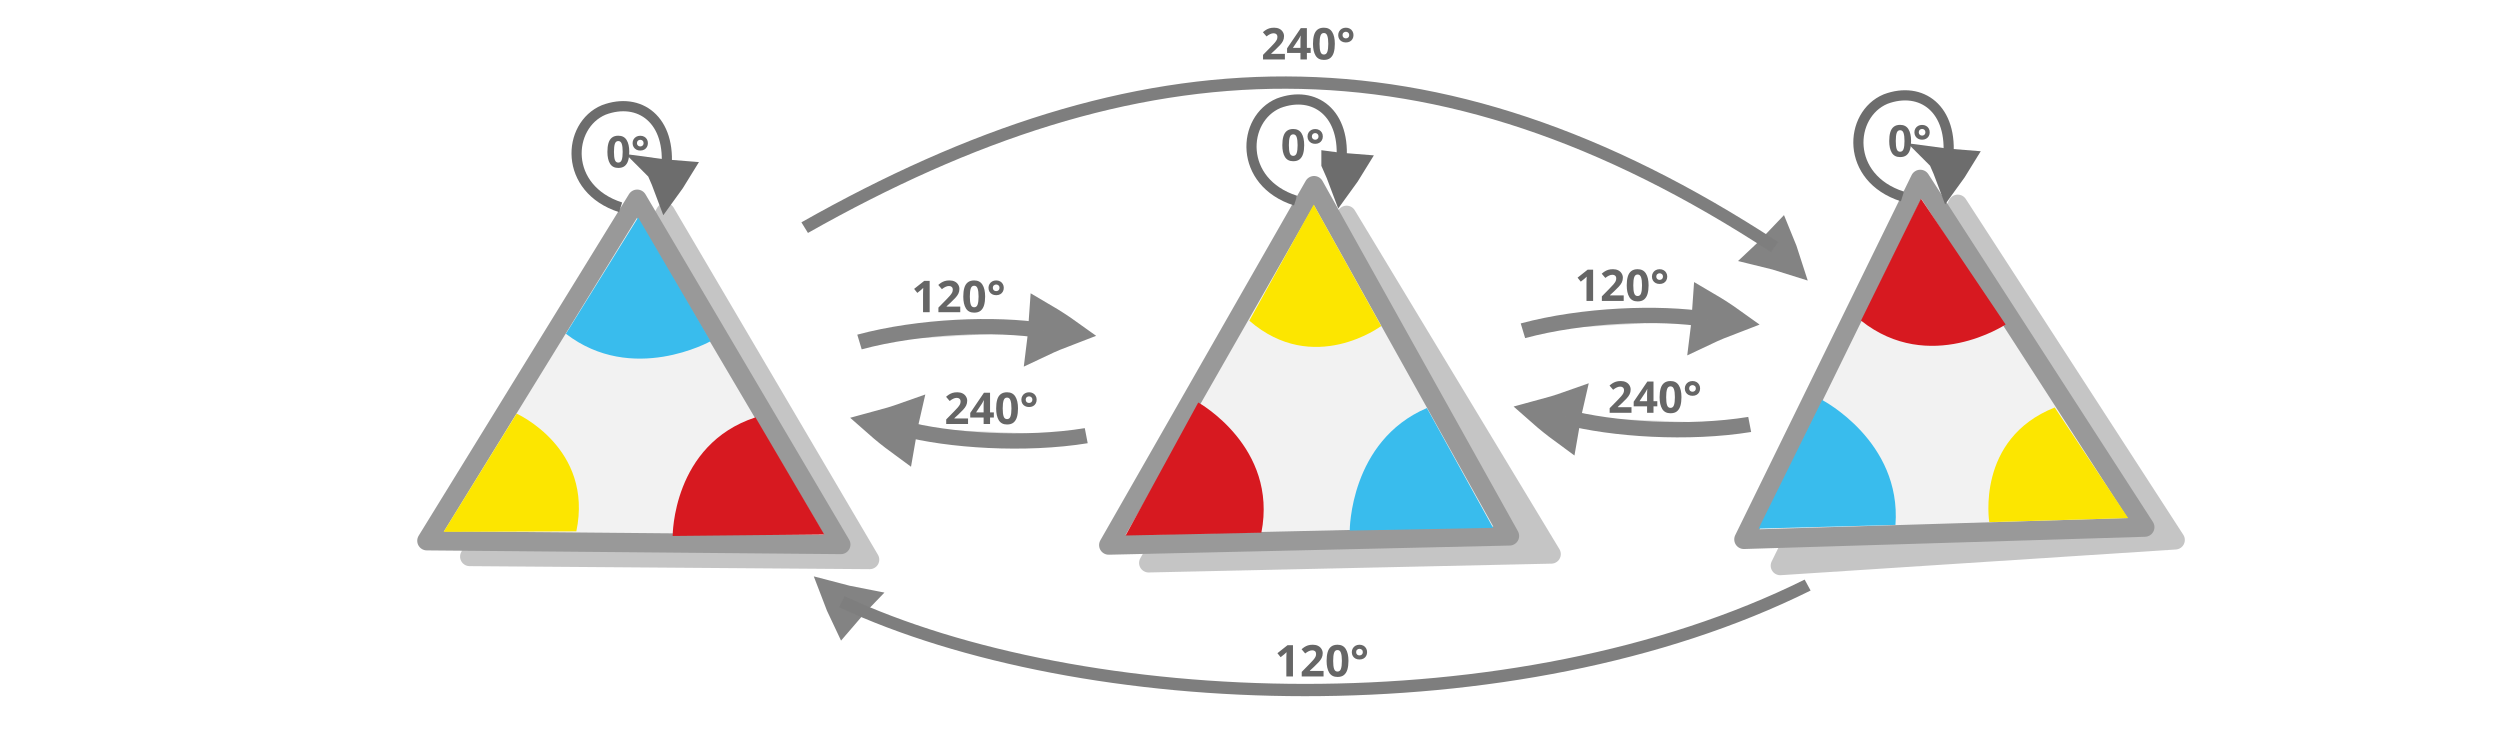
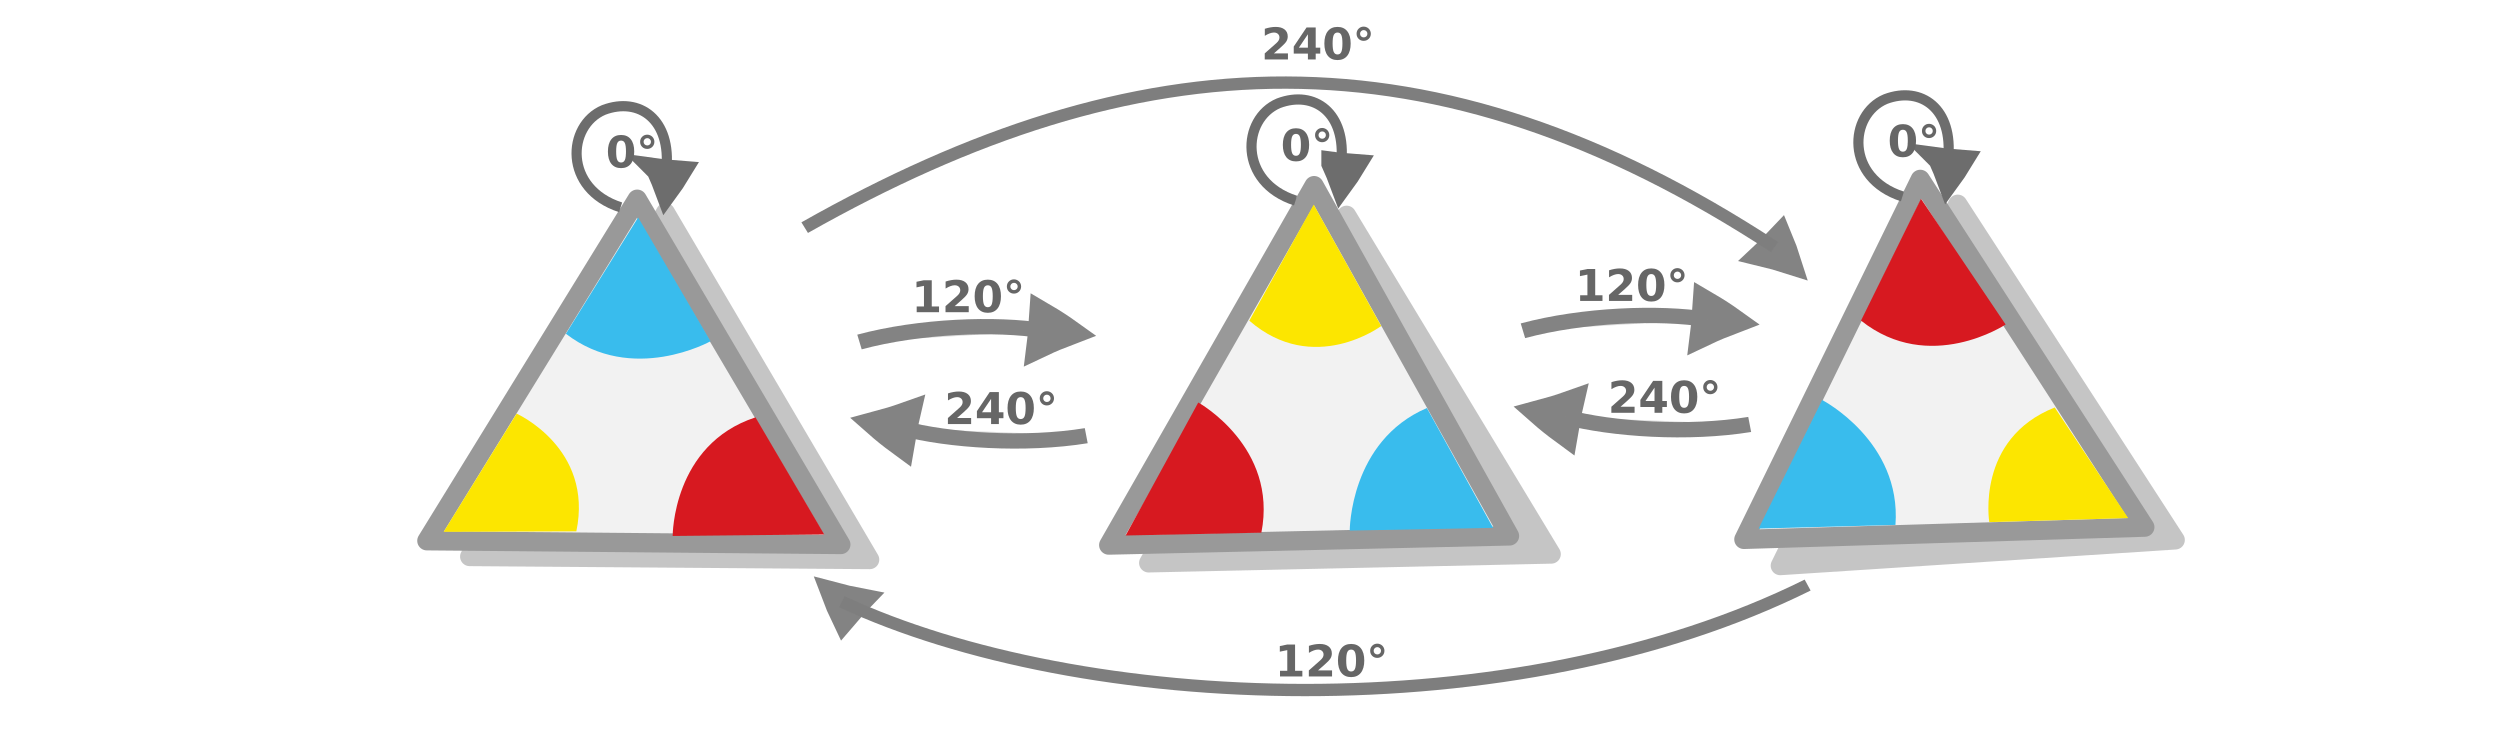
<svg xmlns="http://www.w3.org/2000/svg" viewBox="0 0 595.3 177" version="1.1" id="svg3397">
  <defs id="defs3401" />
  <g id="layer1" style="display:inline">
-     <text xml:space="preserve" style="font-style:normal;font-weight:normal;font-size:39.762px;line-height:1.25;font-family:sans-serif;letter-spacing:0px;word-spacing:0px;fill:#000000;fill-opacity:1;stroke:none;stroke-width:0.994" x="393.895" y="-31.518" id="text1739" />
+     <g style="font-style:normal;font-weight:normal;font-size:39.762px;line-height:1.25;font-family:sans-serif;letter-spacing:0px;word-spacing:0px;fill:#000000;fill-opacity:1;stroke:none;stroke-width:0.994" id="text1739" />
    <g style="fill:#dddddd;stroke:#838383;stroke-width:6.389;stroke-miterlimit:10" id="g1482-5-6" transform="matrix(0.3475747,0.1425288,-0.1466068,0.3329914,346.7288,-52.51469)">
      <path style="stroke-width:16.098" id="path1478-9-3" d="m 299.696,211.397 c 5.306,-0.863 10.768,-1.466 16.337,-1.934 -3.454,-4.165 -7.181,-8.262 -11.18,-12.292 -1.784,4.973 -2.932,8.935 -5.157,14.226 z" />
      <path style="fill:none;stroke:#7e7e7e;stroke-width:8.093;stroke-linecap:butt;stroke-linejoin:miter;stroke-miterlimit:10;stroke-dasharray:none;stroke-opacity:1" d="M -263.526,433.286 C -118.244,236.264 48.205,153.453 304.281,204.149" id="path1674-3" />
    </g>
-     <text xml:space="preserve" style="font-style:normal;font-weight:normal;font-size:10.439px;line-height:1.25;font-family:sans-serif;display:inline;fill:#666666;fill-opacity:1;stroke:none;stroke-width:0.261" x="303.571" y="161.085" id="text5016-7-72">
-       <tspan id="tspan5014-1-26" x="303.571" y="161.085" style="font-style:normal;font-variant:normal;font-weight:bold;font-stretch:normal;font-family:sans-serif;-inkscape-font-specification:'sans-serif Bold';fill:#666666;stroke-width:0.261">120° </tspan>
-     </text>
+     <g aria-label="120° " style="font-style:normal;font-weight:normal;font-size:10.439px;line-height:1.25;font-family:sans-serif;display:inline;fill:#666666;fill-opacity:1;stroke:none;stroke-width:0.261" id="text5016-7-72">
+       <path d="m 304.794,159.729 h 1.733 v -4.919 l -1.779,0.367 v -1.335 l 1.769,-0.367 h 1.866 v 6.254 h 1.733 v 1.356 h -5.321 z" style="font-style:normal;font-variant:normal;font-weight:bold;font-stretch:normal;font-family:sans-serif;-inkscape-font-specification:'sans-serif Bold';fill:#666666;stroke-width:0.261" id="path104121" />
+       <path d="m 313.841,159.642 h 3.349 v 1.442 h -5.53 v -1.442 l 2.778,-2.452 q 0.372,-0.336 0.55,-0.658 0.178,-0.321 0.178,-0.668 0,-0.535 -0.362,-0.861 -0.357,-0.326 -0.953,-0.326 -0.459,0 -1.004,0.199 -0.545,0.194 -1.167,0.581 v -1.672 q 0.663,-0.219 1.31,-0.331 0.647,-0.117 1.269,-0.117 1.366,0 2.12,0.601 0.759,0.601 0.759,1.677 0,0.622 -0.321,1.162 -0.321,0.535 -1.351,1.437 z" style="font-style:normal;font-variant:normal;font-weight:bold;font-stretch:normal;font-family:sans-serif;-inkscape-font-specification:'sans-serif Bold';fill:#666666;stroke-width:0.261" id="path104123" />
+       <path d="m 322.899,157.272 q 0,-1.427 -0.27,-2.008 -0.265,-0.586 -0.897,-0.586 -0.632,0 -0.902,0.586 -0.27,0.581 -0.27,2.008 0,1.442 0.27,2.034 0.27,0.591 0.902,0.591 0.627,0 0.897,-0.591 0.27,-0.591 0.27,-2.034 z m 1.962,0.015 q 0,1.891 -0.816,2.921 -0.816,1.024 -2.314,1.024 -1.504,0 -2.319,-1.024 -0.816,-1.03 -0.816,-2.921 0,-1.896 0.816,-2.921 0.816,-1.03 2.319,-1.03 1.499,0 2.314,1.03 0.816,1.024 0.816,2.921 z" style="font-style:normal;font-variant:normal;font-weight:bold;font-stretch:normal;font-family:sans-serif;-inkscape-font-specification:'sans-serif Bold';fill:#666666;stroke-width:0.261" id="path104125" />
+       <path d="m 327.97,154.092 q -0.367,0 -0.622,0.255 -0.255,0.255 -0.255,0.622 0,0.367 0.25,0.617 0.255,0.25 0.627,0.25 0.367,0 0.622,-0.25 0.255,-0.255 0.255,-0.617 0,-0.367 -0.26,-0.622 -0.255,-0.255 -0.617,-0.255 z m 0,-0.826 q 0.336,0 0.647,0.133 0.311,0.127 0.556,0.367 0.24,0.245 0.362,0.55 0.127,0.306 0.127,0.652 0,0.342 -0.127,0.652 -0.122,0.306 -0.352,0.535 -0.245,0.245 -0.561,0.377 -0.316,0.127 -0.663,0.127 -0.719,0 -1.208,-0.484 -0.484,-0.489 -0.484,-1.208 0,-0.719 0.489,-1.208 0.494,-0.494 1.213,-0.494 z" style="font-style:normal;font-variant:normal;font-weight:bold;font-stretch:normal;font-family:sans-serif;-inkscape-font-specification:'sans-serif Bold';fill:#666666;stroke-width:0.261" id="path104127" />
+     </g>
    <g id="g5310" transform="translate(237.3959,-32.05182)">
      <g style="fill:#dddddd;stroke:#838383;stroke-width:6.389;stroke-miterlimit:10" id="g1482" transform="matrix(0.4071839,-0.01439391,0.01381353,0.4181201,42.75289,18.54725)">
        <path style="stroke-width:35.526" id="path1478" transform="matrix(0.4768,-0.02932,0.03214,0.42867,147.58,197.367)" d="m 315.1,101.79 c 10.682,-4.135 21.77,-7.738 33.127,-11.074 -8.518,-8.139 -17.577,-16.01 -27.178,-23.616 -2.04,12.119 -3.103,21.663 -5.949,34.69 z" />
        <path style="stroke-width:10.649;paint-order:markers fill stroke" id="path1480" transform="matrix(0.89574,0,0,0.81736,18.384,154.236)" d="m 197.036,89.49 c 39.237,-9.724 89.303,-9.828 120.462,-3.317" />
      </g>
-       <text xml:space="preserve" style="font-style:normal;font-weight:normal;font-size:10.439px;line-height:1.25;font-family:sans-serif;fill:#666666;fill-opacity:1;stroke:none;stroke-width:0.261" x="137.643" y="103.716" id="text5016">
-         <tspan id="tspan5014" x="137.643" y="103.716" style="font-style:normal;font-variant:normal;font-weight:bold;font-stretch:normal;font-family:sans-serif;-inkscape-font-specification:'sans-serif Bold';fill:#666666;stroke-width:0.261">120° </tspan>
-       </text>
+       <g aria-label="120° " style="font-style:normal;font-weight:normal;font-size:10.439px;line-height:1.25;font-family:sans-serif;fill:#666666;fill-opacity:1;stroke:none;stroke-width:0.261" id="text5016">
+         <path d="m 138.866,102.36 h 1.733 v -4.919 l -1.779,0.367 v -1.335 l 1.769,-0.367 h 1.866 v 6.254 h 1.733 v 1.356 h -5.321 z" style="font-style:normal;font-variant:normal;font-weight:bold;font-stretch:normal;font-family:sans-serif;-inkscape-font-specification:'sans-serif Bold';fill:#666666;stroke-width:0.261" id="path104130" />
+         <path d="m 147.913,102.273 h 3.349 v 1.442 h -5.53 v -1.442 l 2.778,-2.452 q 0.372,-0.336 0.55,-0.658 0.178,-0.321 0.178,-0.668 0,-0.535 -0.362,-0.861 -0.357,-0.326 -0.953,-0.326 -0.459,0 -1.004,0.199 -0.545,0.194 -1.167,0.581 v -1.672 q 0.663,-0.219 1.31,-0.331 0.647,-0.117 1.269,-0.117 1.366,0 2.12,0.601 0.759,0.601 0.759,1.677 0,0.622 -0.321,1.162 -0.321,0.535 -1.351,1.437 z" style="font-style:normal;font-variant:normal;font-weight:bold;font-stretch:normal;font-family:sans-serif;-inkscape-font-specification:'sans-serif Bold';fill:#666666;stroke-width:0.261" id="path104132" />
+         <path d="m 156.971,99.903 q 0,-1.427 -0.27,-2.008 -0.265,-0.586 -0.897,-0.586 -0.632,0 -0.902,0.586 -0.27,0.581 -0.27,2.008 0,1.442 0.27,2.034 0.27,0.591 0.902,0.591 0.627,0 0.897,-0.591 0.27,-0.591 0.27,-2.034 z m 1.962,0.015 q 0,1.891 -0.816,2.921 -0.816,1.024 -2.314,1.024 -1.504,0 -2.319,-1.024 -0.816,-1.03 -0.816,-2.921 0,-1.896 0.816,-2.921 0.816,-1.03 2.319,-1.03 1.499,0 2.314,1.03 0.816,1.025 0.816,2.921 z" style="font-style:normal;font-variant:normal;font-weight:bold;font-stretch:normal;font-family:sans-serif;-inkscape-font-specification:'sans-serif Bold';fill:#666666;stroke-width:0.261" id="path104134" />
+         <path d="m 162.042,96.723 q -0.367,0 -0.622,0.255 -0.255,0.255 -0.255,0.622 0,0.367 0.25,0.617 0.255,0.25 0.627,0.25 0.367,0 0.622,-0.25 0.255,-0.255 0.255,-0.617 0,-0.367 -0.26,-0.622 -0.255,-0.255 -0.617,-0.255 z m 0,-0.826 q 0.336,0 0.647,0.133 0.311,0.127 0.556,0.367 0.24,0.245 0.362,0.55 0.127,0.306 0.127,0.652 0,0.342 -0.127,0.652 -0.122,0.306 -0.352,0.535 -0.245,0.245 -0.561,0.377 -0.316,0.127 -0.663,0.127 -0.719,0 -1.208,-0.484 -0.484,-0.489 -0.484,-1.208 0,-0.719 0.489,-1.208 0.494,-0.494 1.213,-0.494 z" style="font-style:normal;font-variant:normal;font-weight:bold;font-stretch:normal;font-family:sans-serif;-inkscape-font-specification:'sans-serif Bold';fill:#666666;stroke-width:0.261" id="path104136" />
+       </g>
      <g style="display:inline;fill:#dddddd;stroke:#838383;stroke-width:6.389;stroke-miterlimit:10" id="g1482-1" transform="matrix(-0.4065379,-0.02707046,0.02875949,-0.4173585,251.9259,233.2981)">
        <path style="stroke-width:35.526" id="path1478-0" transform="matrix(0.4768,-0.02932,0.03214,0.42867,147.58,197.367)" d="m 315.1,101.79 c 10.682,-4.135 21.77,-7.738 33.127,-11.074 -8.518,-8.139 -17.577,-16.01 -27.178,-23.616 -2.04,12.119 -3.103,21.663 -5.949,34.69 z" />
        <path style="stroke-width:10.649;paint-order:markers fill stroke" id="path1480-6" transform="matrix(0.89574,0,0,0.81736,18.384,154.236)" d="m 197.036,89.49 c 39.237,-9.724 89.303,-9.828 120.462,-3.317" />
      </g>
-       <text xml:space="preserve" style="font-style:normal;font-weight:normal;font-size:10.439px;line-height:1.25;font-family:sans-serif;display:inline;fill:#666666;fill-opacity:1;stroke:none;stroke-width:0.261" x="145.474" y="130.349" id="text5016-1">
-         <tspan id="tspan5014-5" x="145.474" y="130.349" style="font-style:normal;font-variant:normal;font-weight:bold;font-stretch:normal;font-family:sans-serif;-inkscape-font-specification:'sans-serif Bold';fill:#666666;stroke-width:0.261">240° </tspan>
-       </text>
+       <g aria-label="240° " style="font-style:normal;font-weight:normal;font-size:10.439px;line-height:1.25;font-family:sans-serif;display:inline;fill:#666666;fill-opacity:1;stroke:none;stroke-width:0.261" id="text5016-1">
+         <path d="m 148.481,128.907 h 3.349 v 1.442 h -5.53 v -1.442 l 2.778,-2.452 q 0.372,-0.336 0.55,-0.658 0.178,-0.321 0.178,-0.668 0,-0.535 -0.362,-0.861 -0.357,-0.326 -0.953,-0.326 -0.459,0 -1.004,0.199 -0.545,0.194 -1.167,0.581 v -1.672 q 0.663,-0.219 1.31,-0.331 0.647,-0.117 1.269,-0.117 1.366,0 2.12,0.601 0.759,0.601 0.759,1.677 0,0.622 -0.321,1.162 -0.321,0.535 -1.351,1.437 z" style="font-style:normal;font-variant:normal;font-weight:bold;font-stretch:normal;font-family:sans-serif;-inkscape-font-specification:'sans-serif Bold';fill:#666666;stroke-width:0.261" id="path104139" />
+         <path d="m 156.58,124.355 -2.151,3.186 h 2.151 z m -0.326,-1.616 h 2.182 v 4.801 h 1.086 v 1.422 h -1.086 v 1.386 h -1.855 v -1.386 h -3.374 v -1.682 z" style="font-style:normal;font-variant:normal;font-weight:bold;font-stretch:normal;font-family:sans-serif;-inkscape-font-specification:'sans-serif Bold';fill:#666666;stroke-width:0.261" id="path104141" />
+         <path d="m 164.802,126.537 q 0,-1.427 -0.27,-2.008 -0.265,-0.586 -0.897,-0.586 -0.632,0 -0.902,0.586 -0.27,0.581 -0.27,2.008 0,1.442 0.27,2.034 0.27,0.591 0.902,0.591 0.627,0 0.897,-0.591 0.27,-0.591 0.27,-2.034 z m 1.962,0.015 q 0,1.891 -0.816,2.921 -0.816,1.024 -2.314,1.024 -1.504,0 -2.319,-1.024 -0.816,-1.03 -0.816,-2.921 0,-1.896 0.816,-2.921 0.816,-1.03 2.319,-1.03 1.499,0 2.314,1.03 0.816,1.024 0.816,2.921 z" style="font-style:normal;font-variant:normal;font-weight:bold;font-stretch:normal;font-family:sans-serif;-inkscape-font-specification:'sans-serif Bold';fill:#666666;stroke-width:0.261" id="path104143" />
+         <path d="m 169.873,123.356 q -0.367,0 -0.622,0.255 -0.255,0.255 -0.255,0.622 0,0.367 0.25,0.617 0.255,0.25 0.627,0.25 0.367,0 0.622,-0.25 0.255,-0.255 0.255,-0.617 0,-0.367 -0.26,-0.622 -0.255,-0.255 -0.617,-0.255 z m 0,-0.826 q 0.336,0 0.647,0.133 0.311,0.127 0.556,0.367 0.24,0.245 0.362,0.55 0.127,0.306 0.127,0.652 0,0.342 -0.127,0.652 -0.122,0.306 -0.352,0.535 -0.245,0.245 -0.561,0.377 -0.316,0.127 -0.663,0.127 -0.719,0 -1.208,-0.484 -0.484,-0.489 -0.484,-1.208 0,-0.719 0.489,-1.208 0.494,-0.494 1.213,-0.494 z" style="font-style:normal;font-variant:normal;font-weight:bold;font-stretch:normal;font-family:sans-serif;-inkscape-font-specification:'sans-serif Bold';fill:#666666;stroke-width:0.261" id="path104145" />
+       </g>
    </g>
    <g id="g5310-1" transform="translate(79.41534,-29.3769)" style="display:inline">
      <g style="fill:#dddddd;stroke:#838383;stroke-width:6.389;stroke-miterlimit:10" id="g1482-7" transform="matrix(0.4071839,-0.01439391,0.01381353,0.4181201,42.75289,18.54725)">
        <path style="stroke-width:35.526" id="path1478-7" transform="matrix(0.4768,-0.02932,0.03214,0.42867,147.58,197.367)" d="m 315.1,101.79 c 10.682,-4.135 21.77,-7.738 33.127,-11.074 -8.518,-8.139 -17.577,-16.01 -27.178,-23.616 -2.04,12.119 -3.103,21.663 -5.949,34.69 z" />
        <path style="stroke-width:10.649;paint-order:markers fill stroke" id="path1480-1" transform="matrix(0.89574,0,0,0.81736,18.384,154.236)" d="m 197.036,89.49 c 39.237,-9.724 89.303,-9.828 120.462,-3.317" />
      </g>
-       <text xml:space="preserve" style="font-style:normal;font-weight:normal;font-size:10.439px;line-height:1.25;font-family:sans-serif;fill:#666666;fill-opacity:1;stroke:none;stroke-width:0.261" x="137.643" y="103.716" id="text5016-15">
-         <tspan id="tspan5014-9" x="137.643" y="103.716" style="font-style:normal;font-variant:normal;font-weight:bold;font-stretch:normal;font-family:sans-serif;-inkscape-font-specification:'sans-serif Bold';fill:#666666;stroke-width:0.261">120° </tspan>
-       </text>
+       <g aria-label="120° " style="font-style:normal;font-weight:normal;font-size:10.439px;line-height:1.25;font-family:sans-serif;fill:#666666;fill-opacity:1;stroke:none;stroke-width:0.261" id="text5016-15">
+         <path d="m 138.866,102.36 h 1.733 v -4.919 l -1.779,0.367 v -1.335 l 1.769,-0.367 h 1.866 v 6.254 h 1.733 v 1.356 h -5.321 z" style="font-style:normal;font-variant:normal;font-weight:bold;font-stretch:normal;font-family:sans-serif;-inkscape-font-specification:'sans-serif Bold';fill:#666666;stroke-width:0.261" id="path104148" />
+         <path d="m 147.913,102.273 h 3.349 v 1.442 h -5.53 v -1.442 l 2.778,-2.452 q 0.372,-0.336 0.55,-0.658 0.178,-0.321 0.178,-0.668 0,-0.535 -0.362,-0.861 -0.357,-0.326 -0.953,-0.326 -0.459,0 -1.004,0.199 -0.545,0.194 -1.167,0.581 v -1.672 q 0.663,-0.219 1.31,-0.331 0.647,-0.117 1.269,-0.117 1.366,0 2.12,0.601 0.759,0.601 0.759,1.677 0,0.622 -0.321,1.162 -0.321,0.535 -1.351,1.437 z" style="font-style:normal;font-variant:normal;font-weight:bold;font-stretch:normal;font-family:sans-serif;-inkscape-font-specification:'sans-serif Bold';fill:#666666;stroke-width:0.261" id="path104150" />
+         <path d="m 156.971,99.903 q 0,-1.427 -0.27,-2.008 -0.265,-0.586 -0.897,-0.586 -0.632,0 -0.902,0.586 -0.27,0.581 -0.27,2.008 0,1.442 0.27,2.034 0.27,0.591 0.902,0.591 0.627,0 0.897,-0.591 0.27,-0.591 0.27,-2.034 z m 1.962,0.015 q 0,1.891 -0.816,2.921 -0.816,1.024 -2.314,1.024 -1.504,0 -2.319,-1.024 -0.816,-1.03 -0.816,-2.921 0,-1.896 0.816,-2.921 0.816,-1.03 2.319,-1.03 1.499,0 2.314,1.03 0.816,1.025 0.816,2.921 z" style="font-style:normal;font-variant:normal;font-weight:bold;font-stretch:normal;font-family:sans-serif;-inkscape-font-specification:'sans-serif Bold';fill:#666666;stroke-width:0.261" id="path104152" />
+         <path d="m 162.042,96.723 q -0.367,0 -0.622,0.255 -0.255,0.255 -0.255,0.622 0,0.367 0.25,0.617 0.255,0.25 0.627,0.25 0.367,0 0.622,-0.25 0.255,-0.255 0.255,-0.617 0,-0.367 -0.26,-0.622 -0.255,-0.255 -0.617,-0.255 z m 0,-0.826 q 0.336,0 0.647,0.133 0.311,0.127 0.556,0.367 0.24,0.245 0.362,0.55 0.127,0.306 0.127,0.652 0,0.342 -0.127,0.652 -0.122,0.306 -0.352,0.535 -0.245,0.245 -0.561,0.377 -0.316,0.127 -0.663,0.127 -0.719,0 -1.208,-0.484 -0.484,-0.489 -0.484,-1.208 0,-0.719 0.489,-1.208 0.494,-0.494 1.213,-0.494 z" style="font-style:normal;font-variant:normal;font-weight:bold;font-stretch:normal;font-family:sans-serif;-inkscape-font-specification:'sans-serif Bold';fill:#666666;stroke-width:0.261" id="path104154" />
+       </g>
      <g style="display:inline;fill:#dddddd;stroke:#838383;stroke-width:6.389;stroke-miterlimit:10" id="g1482-1-7" transform="matrix(-0.4065379,-0.02707046,0.02875949,-0.4173585,251.9259,233.2981)">
        <path style="stroke-width:35.526" id="path1478-0-7" transform="matrix(0.4768,-0.02932,0.03214,0.42867,147.58,197.367)" d="m 315.1,101.79 c 10.682,-4.135 21.77,-7.738 33.127,-11.074 -8.518,-8.139 -17.577,-16.01 -27.178,-23.616 -2.04,12.119 -3.103,21.663 -5.949,34.69 z" />
        <path style="stroke-width:10.649;paint-order:markers fill stroke" id="path1480-6-6" transform="matrix(0.89574,0,0,0.81736,18.384,154.236)" d="m 197.036,89.49 c 39.237,-9.724 89.303,-9.828 120.462,-3.317" />
      </g>
-       <text xml:space="preserve" style="font-style:normal;font-weight:normal;font-size:10.439px;line-height:1.25;font-family:sans-serif;display:inline;fill:#666666;fill-opacity:1;stroke:none;stroke-width:0.261" x="145.474" y="130.349" id="text5016-1-7">
-         <tspan id="tspan5014-5-3" x="145.474" y="130.349" style="font-style:normal;font-variant:normal;font-weight:bold;font-stretch:normal;font-family:sans-serif;-inkscape-font-specification:'sans-serif Bold';fill:#666666;stroke-width:0.261">240° </tspan>
-       </text>
+       <g aria-label="240° " style="font-style:normal;font-weight:normal;font-size:10.439px;line-height:1.25;font-family:sans-serif;display:inline;fill:#666666;fill-opacity:1;stroke:none;stroke-width:0.261" id="text5016-1-7">
+         <path d="m 148.481,128.907 h 3.349 v 1.442 h -5.53 v -1.442 l 2.778,-2.452 q 0.372,-0.336 0.55,-0.658 0.178,-0.321 0.178,-0.668 0,-0.535 -0.362,-0.861 -0.357,-0.326 -0.953,-0.326 -0.459,0 -1.004,0.199 -0.545,0.194 -1.167,0.581 v -1.672 q 0.663,-0.219 1.31,-0.331 0.647,-0.117 1.269,-0.117 1.366,0 2.12,0.601 0.759,0.601 0.759,1.677 0,0.622 -0.321,1.162 -0.321,0.535 -1.351,1.437 z" style="font-style:normal;font-variant:normal;font-weight:bold;font-stretch:normal;font-family:sans-serif;-inkscape-font-specification:'sans-serif Bold';fill:#666666;stroke-width:0.261" id="path104157" />
+         <path d="m 156.58,124.355 -2.151,3.186 h 2.151 z m -0.326,-1.616 h 2.182 v 4.801 h 1.086 v 1.422 h -1.086 v 1.386 h -1.855 v -1.386 h -3.374 v -1.682 z" style="font-style:normal;font-variant:normal;font-weight:bold;font-stretch:normal;font-family:sans-serif;-inkscape-font-specification:'sans-serif Bold';fill:#666666;stroke-width:0.261" id="path104159" />
+         <path d="m 164.802,126.537 q 0,-1.427 -0.27,-2.008 -0.265,-0.586 -0.897,-0.586 -0.632,0 -0.902,0.586 -0.27,0.581 -0.27,2.008 0,1.442 0.27,2.034 0.27,0.591 0.902,0.591 0.627,0 0.897,-0.591 0.27,-0.591 0.27,-2.034 z m 1.962,0.015 q 0,1.891 -0.816,2.921 -0.816,1.024 -2.314,1.024 -1.504,0 -2.319,-1.024 -0.816,-1.03 -0.816,-2.921 0,-1.896 0.816,-2.921 0.816,-1.03 2.319,-1.03 1.499,0 2.314,1.03 0.816,1.024 0.816,2.921 z" style="font-style:normal;font-variant:normal;font-weight:bold;font-stretch:normal;font-family:sans-serif;-inkscape-font-specification:'sans-serif Bold';fill:#666666;stroke-width:0.261" id="path104161" />
+         <path d="m 169.873,123.356 q -0.367,0 -0.622,0.255 -0.255,0.255 -0.255,0.622 0,0.367 0.25,0.617 0.255,0.25 0.627,0.25 0.367,0 0.622,-0.25 0.255,-0.255 0.255,-0.617 0,-0.367 -0.26,-0.622 -0.255,-0.255 -0.617,-0.255 z m 0,-0.826 q 0.336,0 0.647,0.133 0.311,0.127 0.556,0.367 0.24,0.245 0.362,0.55 0.127,0.306 0.127,0.652 0,0.342 -0.127,0.652 -0.122,0.306 -0.352,0.535 -0.245,0.245 -0.561,0.377 -0.316,0.127 -0.663,0.127 -0.719,0 -1.208,-0.484 -0.484,-0.489 -0.484,-1.208 0,-0.719 0.489,-1.208 0.494,-0.494 1.213,-0.494 z" style="font-style:normal;font-variant:normal;font-weight:bold;font-stretch:normal;font-family:sans-serif;-inkscape-font-specification:'sans-serif Bold';fill:#666666;stroke-width:0.261" id="path104163" />
+       </g>
    </g>
    <g id="g1779" transform="matrix(1.091619,0,0,1.091619,-188.2861,-3.402827)" style="display:inline">
      <path style="opacity:0.57;fill:#999999;stroke:#999999;stroke-width:4.165;stroke-linecap:butt;stroke-linejoin:round;stroke-miterlimit:4;stroke-dasharray:none;stroke-opacity:1" d="M 362.2,125.191 317.644,49.477 274.924,124.53 Z" id="path1725-3" />
      <path style="fill:#f2f2f2;stroke:#999999;stroke-width:4.2;stroke-linecap:butt;stroke-linejoin:round;stroke-miterlimit:4;stroke-dasharray:none;stroke-opacity:1" d="M 355.899,121.897 311.474,46.568 265.595,121.078 Z" id="path1725" />
      <path style="fill:#39bced;fill-opacity:1;stroke:#000000;stroke-width:0;stroke-linecap:butt;stroke-linejoin:miter;stroke-miterlimit:4;stroke-dasharray:none;stroke-opacity:1" d="m 295.924,75.922 c 14.507,11.167 31.546,1.635 31.546,1.635 L 311.684,50.552 Z" id="path1742" />
      <path style="fill:#d71920;fill-opacity:1;stroke:#000000;stroke-width:0;stroke-linecap:butt;stroke-linejoin:miter;stroke-miterlimit:4;stroke-dasharray:none;stroke-opacity:1" d="m 337.278,94.155 c -18.135,5.947 -18.061,25.877 -18.061,25.877 l 33.059,-0.334 z" id="path1742-6" />
      <path style="fill:#fce600;fill-opacity:1;stroke:#000000;stroke-width:0;stroke-linecap:butt;stroke-linejoin:miter;stroke-miterlimit:4;stroke-dasharray:none;stroke-opacity:1" d="M 298.206,119.022 C 301.983,100.862 285.178,93.346 285.178,93.346 L 269.253,119.129 Z" id="path1742-6-7" />
    </g>
    <g id="g1779-5" transform="matrix(-0.5328988,0.9527067,-0.9527067,-0.5328988,569.7963,-144.3121)" style="display:inline">
      <path style="opacity:0.57;fill:#999999;stroke:#999999;stroke-width:4.165;stroke-linecap:butt;stroke-linejoin:round;stroke-miterlimit:4;stroke-dasharray:none;stroke-opacity:1" d="M 355.045,112.399 310.489,36.685 267.768,111.738 Z" id="path1725-3-3" />
      <path style="fill:#f2f2f2;stroke:#999999;stroke-width:4.2;stroke-linecap:butt;stroke-linejoin:round;stroke-miterlimit:4;stroke-dasharray:none;stroke-opacity:1" d="M 355.899,121.897 311.474,46.568 265.595,121.078 Z" id="path1725-5" />
      <path style="fill:#39bced;fill-opacity:1;stroke:#000000;stroke-width:0;stroke-linecap:butt;stroke-linejoin:miter;stroke-miterlimit:4;stroke-dasharray:none;stroke-opacity:1" d="m 295.924,75.922 c 14.507,11.167 31.546,1.635 31.546,1.635 L 311.684,50.552 Z" id="path1742-62" />
      <path style="fill:#d71920;fill-opacity:1;stroke:#000000;stroke-width:0;stroke-linecap:butt;stroke-linejoin:miter;stroke-miterlimit:4;stroke-dasharray:none;stroke-opacity:1" d="m 337.278,94.155 c -18.135,5.947 -18.061,25.877 -18.061,25.877 l 33.059,-0.334 z" id="path1742-6-9" />
      <path style="fill:#fce600;fill-opacity:1;stroke:#000000;stroke-width:0;stroke-linecap:butt;stroke-linejoin:miter;stroke-miterlimit:4;stroke-dasharray:none;stroke-opacity:1" d="M 298.206,119.022 C 301.983,100.862 285.178,93.346 285.178,93.346 L 269.253,119.129 Z" id="path1742-6-7-1" />
    </g>
    <g id="g1779-5-2" transform="matrix(-0.6004419,-0.9116473,0.9116473,-0.6004419,559.8188,440.3558)" style="display:inline">
      <path style="opacity:0.57;fill:#999999;stroke:#999999;stroke-width:4.165;stroke-linecap:butt;stroke-linejoin:round;stroke-miterlimit:4;stroke-dasharray:none;stroke-opacity:1" d="M 346.882,125.754 302.326,50.04 259.606,125.093 Z" id="path1725-3-3-7" />
      <path style="fill:#f2f2f2;stroke:#999999;stroke-width:4.2;stroke-linecap:butt;stroke-linejoin:round;stroke-miterlimit:4;stroke-dasharray:none;stroke-opacity:1" d="M 355.899,121.897 311.474,46.568 265.595,121.078 Z" id="path1725-5-0" />
      <path style="fill:#39bced;fill-opacity:1;stroke:#000000;stroke-width:0;stroke-linecap:butt;stroke-linejoin:miter;stroke-miterlimit:4;stroke-dasharray:none;stroke-opacity:1" d="m 295.924,75.922 c 14.507,11.167 31.546,1.635 31.546,1.635 L 311.684,50.552 Z" id="path1742-62-9" />
      <path style="fill:#d71920;fill-opacity:1;stroke:#000000;stroke-width:0;stroke-linecap:butt;stroke-linejoin:miter;stroke-miterlimit:4;stroke-dasharray:none;stroke-opacity:1" d="m 337.278,94.155 c -18.135,5.947 -18.061,25.877 -18.061,25.877 l 33.059,-0.334 z" id="path1742-6-9-3" />
      <path style="fill:#fce600;fill-opacity:1;stroke:#000000;stroke-width:0;stroke-linecap:butt;stroke-linejoin:miter;stroke-miterlimit:4;stroke-dasharray:none;stroke-opacity:1" d="M 298.206,119.022 C 301.983,100.862 285.178,93.346 285.178,93.346 L 269.253,119.129 Z" id="path1742-6-7-1-6" />
    </g>
    <g style="display:inline;fill:#dddddd;stroke:#838383;stroke-width:6.389;stroke-miterlimit:10" id="g1482-5-6-0" transform="matrix(-0.3548843,-0.1258766,0.1282925,-0.339508,283.8891,252.4448)">
      <path style="stroke-width:16.098" id="path1478-9-3-8" d="m 299.696,211.397 c 5.306,-0.863 10.768,-1.466 16.337,-1.934 -3.454,-4.165 -7.181,-8.262 -11.18,-12.292 -1.784,4.973 -2.932,8.935 -5.157,14.226 z" />
      <path style="fill:none;stroke:#7e7e7e;stroke-width:8.093;stroke-linecap:butt;stroke-linejoin:miter;stroke-miterlimit:10;stroke-dasharray:none;stroke-opacity:1" d="M -257.91,428.836 C -116.579,274.181 142.485,190.197 309.803,206.678" id="path1674-3-8" />
    </g>
-     <text xml:space="preserve" style="font-style:normal;font-weight:normal;font-size:10.439px;line-height:1.25;font-family:sans-serif;display:inline;fill:#666666;fill-opacity:1;stroke:none;stroke-width:0.261" x="300.332" y="14.155" id="text5016-7-72-5">
-       <tspan id="tspan5014-1-26-0" x="300.332" y="14.155" style="font-style:normal;font-variant:normal;font-weight:bold;font-stretch:normal;font-family:sans-serif;-inkscape-font-specification:'sans-serif Bold';fill:#666666;stroke-width:0.261">240° </tspan>
-     </text>
+     <g aria-label="240° " style="font-style:normal;font-weight:normal;font-size:10.439px;line-height:1.25;font-family:sans-serif;display:inline;fill:#666666;fill-opacity:1;stroke:none;stroke-width:0.261" id="text5016-7-72-5">
+       <path d="m 303.339,12.713 h 3.349 v 1.442 h -5.53 v -1.442 l 2.778,-2.452 q 0.372,-0.336 0.55,-0.658 0.178,-0.321 0.178,-0.668 0,-0.535 -0.362,-0.861 -0.357,-0.326 -0.953,-0.326 -0.459,0 -1.004,0.199 -0.545,0.194 -1.167,0.581 v -1.672 q 0.663,-0.219 1.31,-0.331 0.647,-0.117 1.269,-0.117 1.366,0 2.12,0.601 0.759,0.601 0.759,1.677 0,0.622 -0.321,1.162 -0.321,0.535 -1.351,1.437 z" style="font-style:normal;font-variant:normal;font-weight:bold;font-stretch:normal;font-family:sans-serif;-inkscape-font-specification:'sans-serif Bold';fill:#666666;stroke-width:0.261" id="path104166" />
+       <path d="m 311.438,8.161 -2.151,3.186 h 2.151 z m -0.326,-1.616 h 2.182 v 4.801 h 1.086 v 1.422 h -1.086 v 1.386 h -1.855 v -1.386 h -3.374 v -1.682 z" style="font-style:normal;font-variant:normal;font-weight:bold;font-stretch:normal;font-family:sans-serif;-inkscape-font-specification:'sans-serif Bold';fill:#666666;stroke-width:0.261" id="path104168" />
+       <path d="m 319.66,10.342 q 0,-1.427 -0.27,-2.008 -0.265,-0.586 -0.897,-0.586 -0.632,0 -0.902,0.586 -0.27,0.581 -0.27,2.008 0,1.442 0.27,2.034 0.27,0.591 0.902,0.591 0.627,0 0.897,-0.591 0.27,-0.591 0.27,-2.034 z m 1.962,0.015 q 0,1.891 -0.816,2.921 -0.816,1.025 -2.314,1.025 -1.504,0 -2.319,-1.025 -0.816,-1.03 -0.816,-2.921 0,-1.896 0.816,-2.921 0.816,-1.03 2.319,-1.03 1.499,0 2.314,1.03 0.816,1.025 0.816,2.921 z" style="font-style:normal;font-variant:normal;font-weight:bold;font-stretch:normal;font-family:sans-serif;-inkscape-font-specification:'sans-serif Bold';fill:#666666;stroke-width:0.261" id="path104170" />
+       <path d="m 324.731,7.162 q -0.367,0 -0.622,0.255 -0.255,0.255 -0.255,0.622 0,0.367 0.25,0.617 0.255,0.25 0.627,0.25 0.367,0 0.622,-0.25 0.255,-0.255 0.255,-0.617 0,-0.367 -0.26,-0.622 -0.255,-0.255 -0.617,-0.255 z m 0,-0.826 q 0.336,0 0.647,0.133 0.311,0.127 0.556,0.367 0.24,0.245 0.362,0.55 0.127,0.306 0.127,0.652 0,0.342 -0.127,0.652 -0.122,0.306 -0.352,0.535 -0.245,0.245 -0.561,0.377 -0.316,0.127 -0.663,0.127 -0.719,0 -1.208,-0.484 -0.484,-0.489 -0.484,-1.208 0,-0.719 0.489,-1.208 0.494,-0.494 1.213,-0.494 z" style="font-style:normal;font-variant:normal;font-weight:bold;font-stretch:normal;font-family:sans-serif;-inkscape-font-specification:'sans-serif Bold';fill:#666666;stroke-width:0.261" id="path104172" />
+     </g>
    <g stroke="#6d6d6d" fill="none" stroke-width="6.389" stroke-miterlimit="10" id="g3795" transform="matrix(0.4180386,0,0,0.4180386,-2.388392,-48.08072)">
      <path d="m 380.44,211.86 c 1.812,3.907 3.45,7.985 5.003,12.174 2.577,-3.5 5.042,-7.195 7.396,-11.087 -4.331,-0.365 -7.723,-0.447 -12.4,-1.088 z" stroke-width="13.021" id="path3791" />
      <path d="m 359.877,145.951 c -20.596,59.686 -86.692,54.158 -102.137,15.048 -13.232,-37.698 11.609,-71.008 64.182,-63.867" stroke-width="10.649" paint-order="markers fill stroke" transform="matrix(0.01423,0.54478,-0.5436,0.0117,433.444,35.347)" id="path3793" />
-       <text xml:space="preserve" style="font-style:normal;font-weight:normal;font-size:24.971px;line-height:1.25;font-family:sans-serif;display:inline;fill:#666666;fill-opacity:1;stroke:none;stroke-width:0.624" x="350.794" y="210.425" id="text5016-7-72-5-3">
-         <tspan id="tspan5014-1-26-0-6" x="350.794" y="210.425" style="font-style:normal;font-variant:normal;font-weight:bold;font-stretch:normal;font-family:sans-serif;-inkscape-font-specification:'sans-serif Bold';fill:#666666;stroke-width:0.624">0° </tspan>
-       </text>
+       <g aria-label="0° " style="font-style:normal;font-weight:normal;font-size:24.971px;line-height:1.25;font-family:sans-serif;display:inline;fill:#666666;fill-opacity:1;stroke:none;stroke-width:0.624" id="text5016-7-72-5-3">
+         <path d="m 362.28,201.305 q 0,-3.414 -0.646,-4.804 -0.634,-1.402 -2.146,-1.402 -1.512,0 -2.158,1.402 -0.646,1.39 -0.646,4.804 0,3.451 0.646,4.865 0.646,1.414 2.158,1.414 1.5,0 2.146,-1.414 0.646,-1.414 0.646,-4.865 z m 4.694,0.037 q 0,4.524 -1.951,6.986 -1.951,2.451 -5.535,2.451 -3.597,0 -5.548,-2.451 -1.951,-2.463 -1.951,-6.986 0,-4.536 1.951,-6.986 1.951,-2.463 5.548,-2.463 3.585,0 5.535,2.463 1.951,2.451 1.951,6.986 z" style="font-style:normal;font-variant:normal;font-weight:bold;font-stretch:normal;font-family:sans-serif;-inkscape-font-specification:'sans-serif Bold';fill:#666666;stroke-width:0.624" id="path104175" />
+         <path d="m 374.412,193.697 q -0.878,0 -1.488,0.61 -0.61,0.61 -0.61,1.488 0,0.878 0.597,1.475 0.61,0.597 1.5,0.597 0.878,0 1.488,-0.597 0.61,-0.61 0.61,-1.475 0,-0.878 -0.622,-1.488 -0.61,-0.61 -1.475,-0.61 z m 0,-1.975 q 0.805,0 1.548,0.317 0.744,0.305 1.329,0.878 0.573,0.585 0.866,1.317 0.305,0.732 0.305,1.561 0,0.817 -0.305,1.561 -0.293,0.732 -0.841,1.28 -0.585,0.585 -1.341,0.902 -0.756,0.305 -1.585,0.305 -1.719,0 -2.89,-1.158 -1.158,-1.171 -1.158,-2.89 0,-1.719 1.171,-2.89 1.183,-1.183 2.902,-1.183 z" style="font-style:normal;font-variant:normal;font-weight:bold;font-stretch:normal;font-family:sans-serif;-inkscape-font-specification:'sans-serif Bold';fill:#666666;stroke-width:0.624" id="path104177" />
+       </g>
    </g>
    <g stroke="#6d6d6d" fill="none" stroke-width="6.389" stroke-miterlimit="10" id="g3795-7" transform="matrix(0.4180386,0,0,0.4180386,158.3235,-49.67801)" style="display:inline">
      <path d="m 380.44,211.86 c 1.812,3.907 3.45,7.985 5.003,12.174 2.577,-3.5 5.042,-7.195 7.396,-11.087 -4.331,-0.365 -7.723,-0.447 -12.4,-1.088 z" stroke-width="13.021" id="path3791-5" />
      <path d="m 359.877,145.951 c -20.596,59.686 -86.692,54.158 -102.137,15.048 -13.232,-37.698 11.609,-71.008 64.182,-63.867" stroke-width="10.649" paint-order="markers fill stroke" transform="matrix(0.01423,0.54478,-0.5436,0.0117,433.444,35.347)" id="path3793-3" />
-       <text xml:space="preserve" style="font-style:normal;font-weight:normal;font-size:24.971px;line-height:1.25;font-family:sans-serif;display:inline;fill:#666666;fill-opacity:1;stroke:none;stroke-width:0.624" x="350.794" y="210.425" id="text5016-7-72-5-3-5">
-         <tspan id="tspan5014-1-26-0-6-6" x="350.794" y="210.425" style="font-style:normal;font-variant:normal;font-weight:bold;font-stretch:normal;font-family:sans-serif;-inkscape-font-specification:'sans-serif Bold';fill:#666666;stroke-width:0.624">0° </tspan>
-       </text>
+       <g aria-label="0° " style="font-style:normal;font-weight:normal;font-size:24.971px;line-height:1.25;font-family:sans-serif;display:inline;fill:#666666;fill-opacity:1;stroke:none;stroke-width:0.624" id="text5016-7-72-5-3-5">
+         <path d="m 362.28,201.305 q 0,-3.414 -0.646,-4.804 -0.634,-1.402 -2.146,-1.402 -1.512,0 -2.158,1.402 -0.646,1.39 -0.646,4.804 0,3.451 0.646,4.865 0.646,1.414 2.158,1.414 1.5,0 2.146,-1.414 0.646,-1.414 0.646,-4.865 z m 4.694,0.037 q 0,4.524 -1.951,6.986 -1.951,2.451 -5.535,2.451 -3.597,0 -5.548,-2.451 -1.951,-2.463 -1.951,-6.986 0,-4.536 1.951,-6.986 1.951,-2.463 5.548,-2.463 3.585,0 5.535,2.463 1.951,2.451 1.951,6.986 z" style="font-style:normal;font-variant:normal;font-weight:bold;font-stretch:normal;font-family:sans-serif;-inkscape-font-specification:'sans-serif Bold';fill:#666666;stroke-width:0.624" id="path104180" />
+         <path d="m 374.412,193.697 q -0.878,0 -1.488,0.61 -0.61,0.61 -0.61,1.488 0,0.878 0.597,1.475 0.61,0.597 1.5,0.597 0.878,0 1.488,-0.597 0.61,-0.61 0.61,-1.475 0,-0.878 -0.622,-1.488 -0.61,-0.61 -1.475,-0.61 z m 0,-1.975 q 0.805,0 1.548,0.317 0.744,0.305 1.329,0.878 0.573,0.585 0.866,1.317 0.305,0.732 0.305,1.561 0,0.817 -0.305,1.561 -0.293,0.732 -0.841,1.28 -0.585,0.585 -1.341,0.902 -0.756,0.305 -1.585,0.305 -1.719,0 -2.89,-1.158 -1.158,-1.171 -1.158,-2.89 0,-1.719 1.171,-2.89 1.183,-1.183 2.902,-1.183 z" style="font-style:normal;font-variant:normal;font-weight:bold;font-stretch:normal;font-family:sans-serif;-inkscape-font-specification:'sans-serif Bold';fill:#666666;stroke-width:0.624" id="path104182" />
+       </g>
    </g>
    <g stroke="#6d6d6d" fill="none" stroke-width="6.389" stroke-miterlimit="10" id="g3795-2" transform="matrix(0.4180386,0,0,0.4180386,302.8369,-50.66286)" style="display:inline">
      <path d="m 380.44,211.86 c 1.812,3.907 3.45,7.985 5.003,12.174 2.577,-3.5 5.042,-7.195 7.396,-11.087 -4.331,-0.365 -7.723,-0.447 -12.4,-1.088 z" stroke-width="13.021" id="path3791-9" />
      <path d="m 359.877,145.951 c -20.596,59.686 -86.692,54.158 -102.137,15.048 -13.232,-37.698 11.609,-71.008 64.182,-63.867" stroke-width="10.649" paint-order="markers fill stroke" transform="matrix(0.01423,0.54478,-0.5436,0.0117,433.444,35.347)" id="path3793-1" />
-       <text xml:space="preserve" style="font-style:normal;font-weight:normal;font-size:24.971px;line-height:1.25;font-family:sans-serif;display:inline;fill:#666666;fill-opacity:1;stroke:none;stroke-width:0.624" x="350.794" y="210.425" id="text5016-7-72-5-3-2">
-         <tspan id="tspan5014-1-26-0-6-7" x="350.794" y="210.425" style="font-style:normal;font-variant:normal;font-weight:bold;font-stretch:normal;font-family:sans-serif;-inkscape-font-specification:'sans-serif Bold';fill:#666666;stroke-width:0.624">0° </tspan>
-       </text>
+       <g aria-label="0° " style="font-style:normal;font-weight:normal;font-size:24.971px;line-height:1.25;font-family:sans-serif;display:inline;fill:#666666;fill-opacity:1;stroke:none;stroke-width:0.624" id="text5016-7-72-5-3-2">
+         <path d="m 362.28,201.305 q 0,-3.414 -0.646,-4.804 -0.634,-1.402 -2.146,-1.402 -1.512,0 -2.158,1.402 -0.646,1.39 -0.646,4.804 0,3.451 0.646,4.865 0.646,1.414 2.158,1.414 1.5,0 2.146,-1.414 0.646,-1.414 0.646,-4.865 z m 4.694,0.037 q 0,4.524 -1.951,6.986 -1.951,2.451 -5.535,2.451 -3.597,0 -5.548,-2.451 -1.951,-2.463 -1.951,-6.986 0,-4.536 1.951,-6.986 1.951,-2.463 5.548,-2.463 3.585,0 5.535,2.463 1.951,2.451 1.951,6.986 z" style="font-style:normal;font-variant:normal;font-weight:bold;font-stretch:normal;font-family:sans-serif;-inkscape-font-specification:'sans-serif Bold';fill:#666666;stroke-width:0.624" id="path104185" />
+         <path d="m 374.412,193.697 q -0.878,0 -1.488,0.61 -0.61,0.61 -0.61,1.488 0,0.878 0.597,1.475 0.61,0.597 1.5,0.597 0.878,0 1.488,-0.597 0.61,-0.61 0.61,-1.475 0,-0.878 -0.622,-1.488 -0.61,-0.61 -1.475,-0.61 z m 0,-1.975 q 0.805,0 1.548,0.317 0.744,0.305 1.329,0.878 0.573,0.585 0.866,1.317 0.305,0.732 0.305,1.561 0,0.817 -0.305,1.561 -0.293,0.732 -0.841,1.28 -0.585,0.585 -1.341,0.902 -0.756,0.305 -1.585,0.305 -1.719,0 -2.89,-1.158 -1.158,-1.171 -1.158,-2.89 0,-1.719 1.171,-2.89 1.183,-1.183 2.902,-1.183 z" style="font-style:normal;font-variant:normal;font-weight:bold;font-stretch:normal;font-family:sans-serif;-inkscape-font-specification:'sans-serif Bold';fill:#666666;stroke-width:0.624" id="path104187" />
+       </g>
    </g>
  </g>
</svg>
